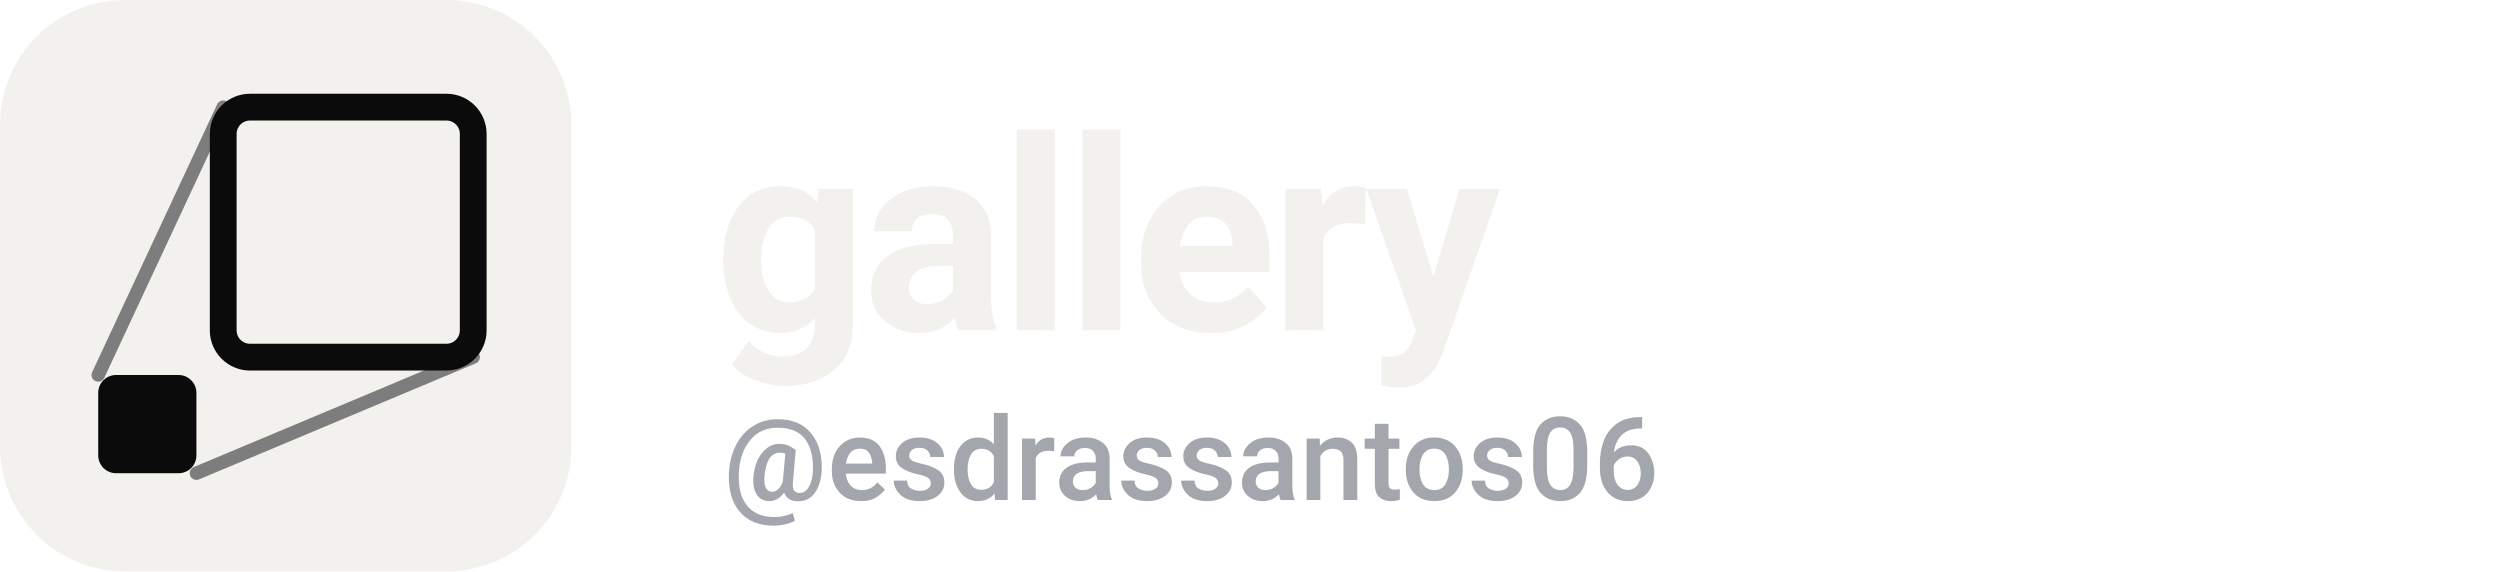
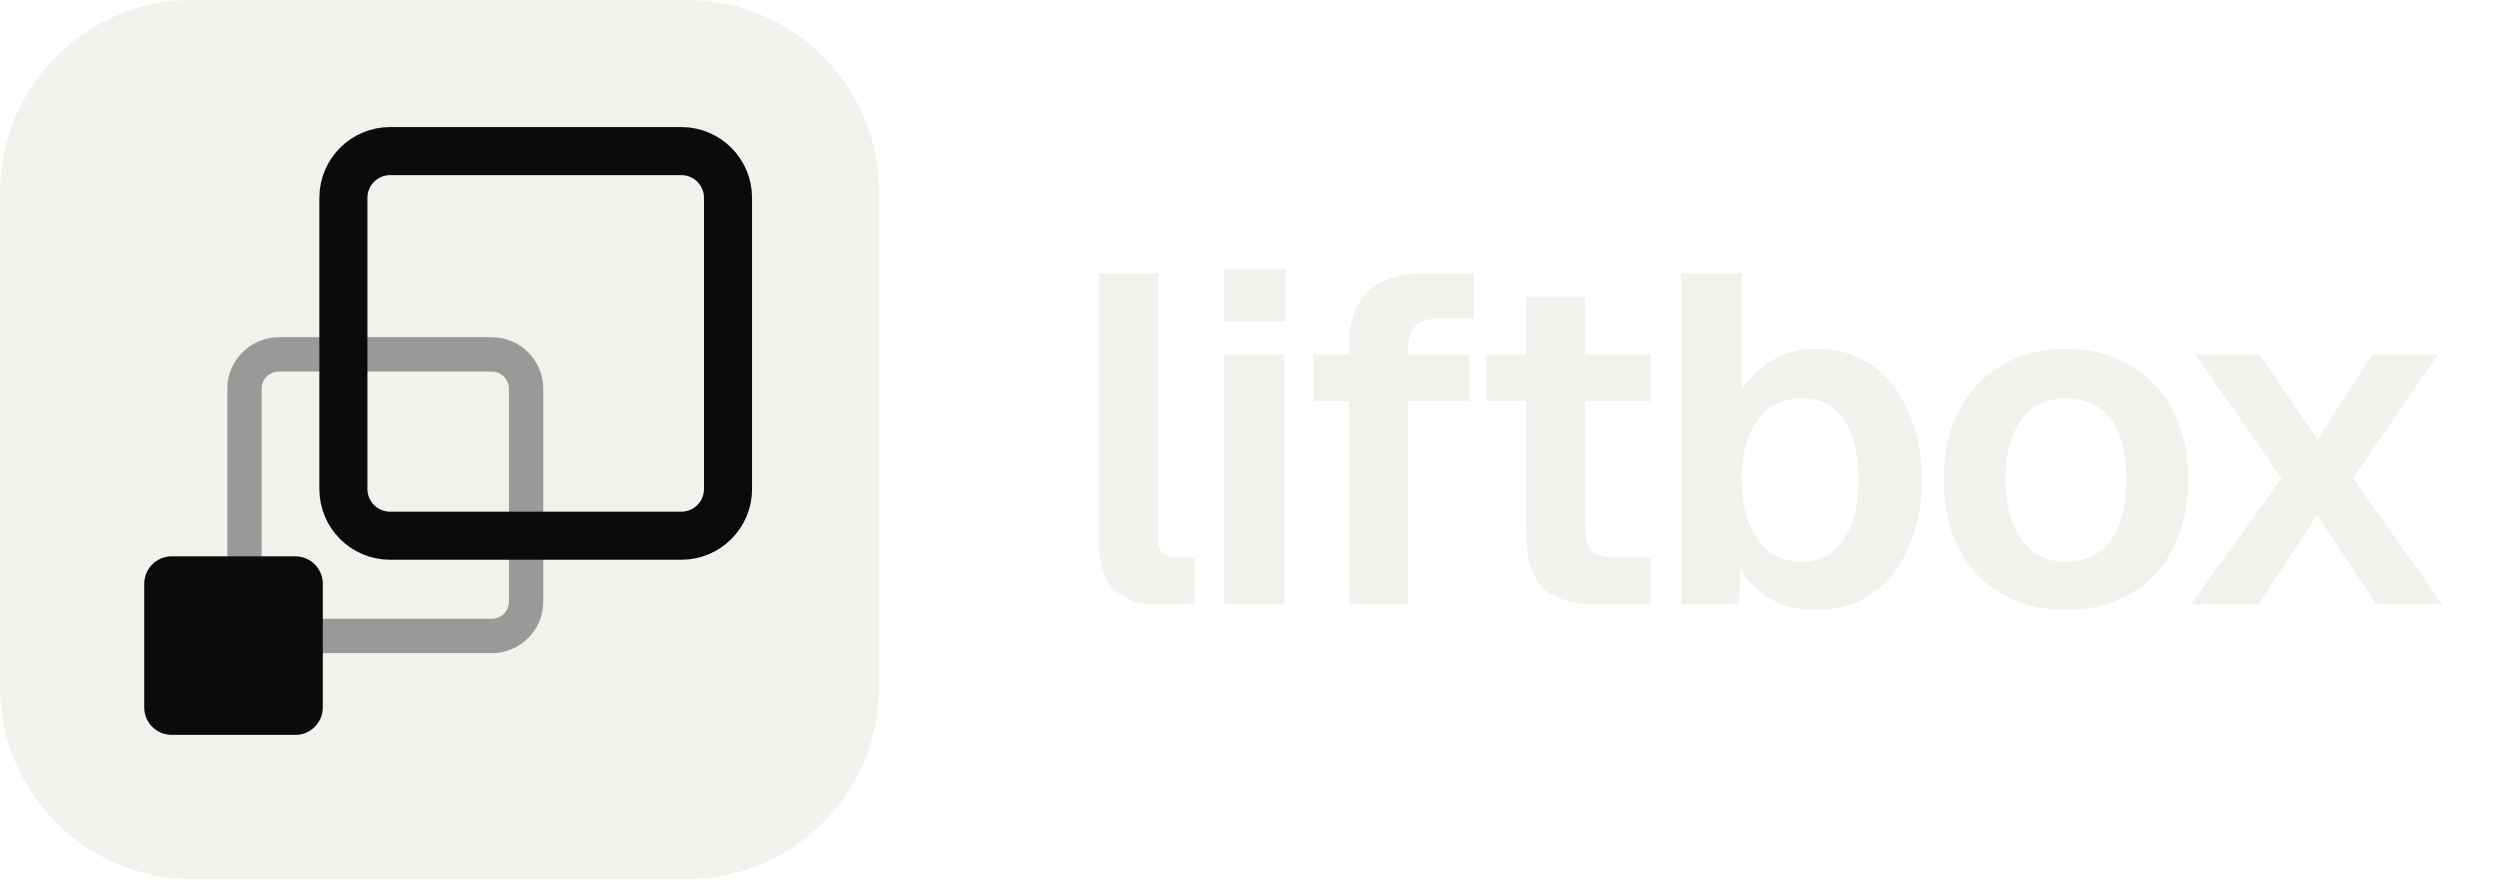
- <svg xmlns="http://www.w3.org/2000/svg" viewBox="0 0 280 64" role="img" aria-labelledby="t">
+ <svg xmlns="http://www.w3.org/2000/svg" viewBox="0 0 182 64" role="img" aria-labelledby="t">
  <rect width="64" height="64" rx="14" fill="#f2f1ee" />
-   <g fill="none" stroke="#0b0b0c" stroke-linecap="round" stroke-linejoin="round">
-     <path d="M11 42 25 12M22 53 53 40" stroke-width="1.5" stroke-opacity=".5" />
-     <rect x="25" y="12" width="28" height="28" rx="3" stroke-width="3" />
-   </g>
-   <rect x="11" y="42" width="11" height="11" rx="2" fill="#0b0b0c" />
-   <g font-family="ui-sans-serif, system-ui, -apple-system, 'Segoe UI', Roboto, sans-serif">
-     <text x="80" y="37" font-size="30" font-weight="650" letter-spacing="-0.6" fill="#f2f1ee">gallery</text>
-     <text x="81" y="56" font-size="13" font-weight="500" fill="#a3a6ad">@esdrassantos06</text>
-   </g>
+   <rect x="17.8" y="25.8" width="20.5" height="20.5" rx="2.5" fill="none" stroke="#0b0b0c" stroke-width="2.5" stroke-opacity=".38" />
+   <rect x="25" y="11" width="28" height="28" rx="3.4" fill="none" stroke="#0b0b0c" stroke-width="3.5" />
+   <rect x="10.5" y="40.5" width="13" height="13" rx="2" fill="#0b0b0c" />
+   <path transform="translate(77.6 44)" fill="#f2f1ee" d="M9.4 0L6.7 0Q4.7 0 3.6-1Q2.4-2 2.4-4.3L2.4-24.1L6.7-24.1L6.7-4.7Q6.7-3.4 8.1-3.4L9.4-3.4L9.4 0M15.9 0L11.5 0L11.5-18.2L15.9-18.2L15.9 0M16-20.6L11.5-20.6L11.5-24.4L16-24.4L16-20.6M24.9 0L20.6 0L20.6-14.8L18-14.8L18-18.2L20.6-18.2L20.6-18.9Q20.6-21.3 21.9-22.7Q23.3-24.1 26.1-24.1L29.7-24.1L29.7-20.8L27-20.8Q24.9-20.8 24.9-18.6L24.9-18.2L29.4-18.2L29.4-14.8L24.9-14.8L24.9 0M42.6 0L38.7 0Q36 0 34.7-1.2Q33.5-2.5 33.5-5.2L33.5-14.8L30.6-14.8L30.6-18.2L33.5-18.2L33.5-22.4L37.8-22.4L37.8-18.2L42.6-18.2L42.6-14.8L37.8-14.8L37.8-5.6Q37.8-4.3 38.4-3.8Q38.9-3.4 40.1-3.4L42.6-3.4L42.6 0M54.6 0.4Q52.7 0.4 51.3-0.4Q49.8-1.2 49.1-2.7L49 0L44.8 0L44.8-24.1L49.2-24.1L49.2-15.6Q49.9-16.8 51.3-17.7Q52.7-18.6 54.6-18.6Q57-18.6 58.7-17.4Q60.4-16.2 61.3-14.1Q62.3-12 62.3-9.1Q62.3-6.2 61.3-4.1Q60.4-1.9 58.7-0.8Q57 0.4 54.6 0.4M53.6-3.1Q55.5-3.1 56.6-4.7Q57.7-6.3 57.7-9.1Q57.7-11.9 56.6-13.5Q55.5-15 53.7-15Q51.5-15 50.4-13.5Q49.2-11.9 49.2-9.1Q49.2-6.3 50.4-4.7Q51.5-3.1 53.6-3.1M72.8 0.4Q70.1 0.4 68.1-0.8Q66.1-1.9 65-4.1Q63.9-6.2 63.9-9.1Q63.9-12 65-14.1Q66.1-16.2 68.1-17.4Q70.1-18.6 72.8-18.6Q75.5-18.6 77.5-17.4Q79.5-16.2 80.6-14.1Q81.7-12 81.7-9.1Q81.7-6.2 80.6-4.1Q79.5-1.9 77.5-0.8Q75.5 0.4 72.8 0.4M72.8-3.1Q74.9-3.1 76.1-4.7Q77.2-6.3 77.2-9.1Q77.2-11.9 76.1-13.5Q74.9-15 72.8-15Q70.7-15 69.6-13.5Q68.4-11.9 68.4-9.1Q68.4-6.3 69.6-4.7Q70.7-3.1 72.8-3.1M86.8 0L81.9 0L88.5-9.2L82.2-18.2L86.9-18.2L91.1-12L95.1-18.2L99.9-18.2L93.7-9.2L100.2 0L95.4 0L91.1-6.5" />
</svg>
